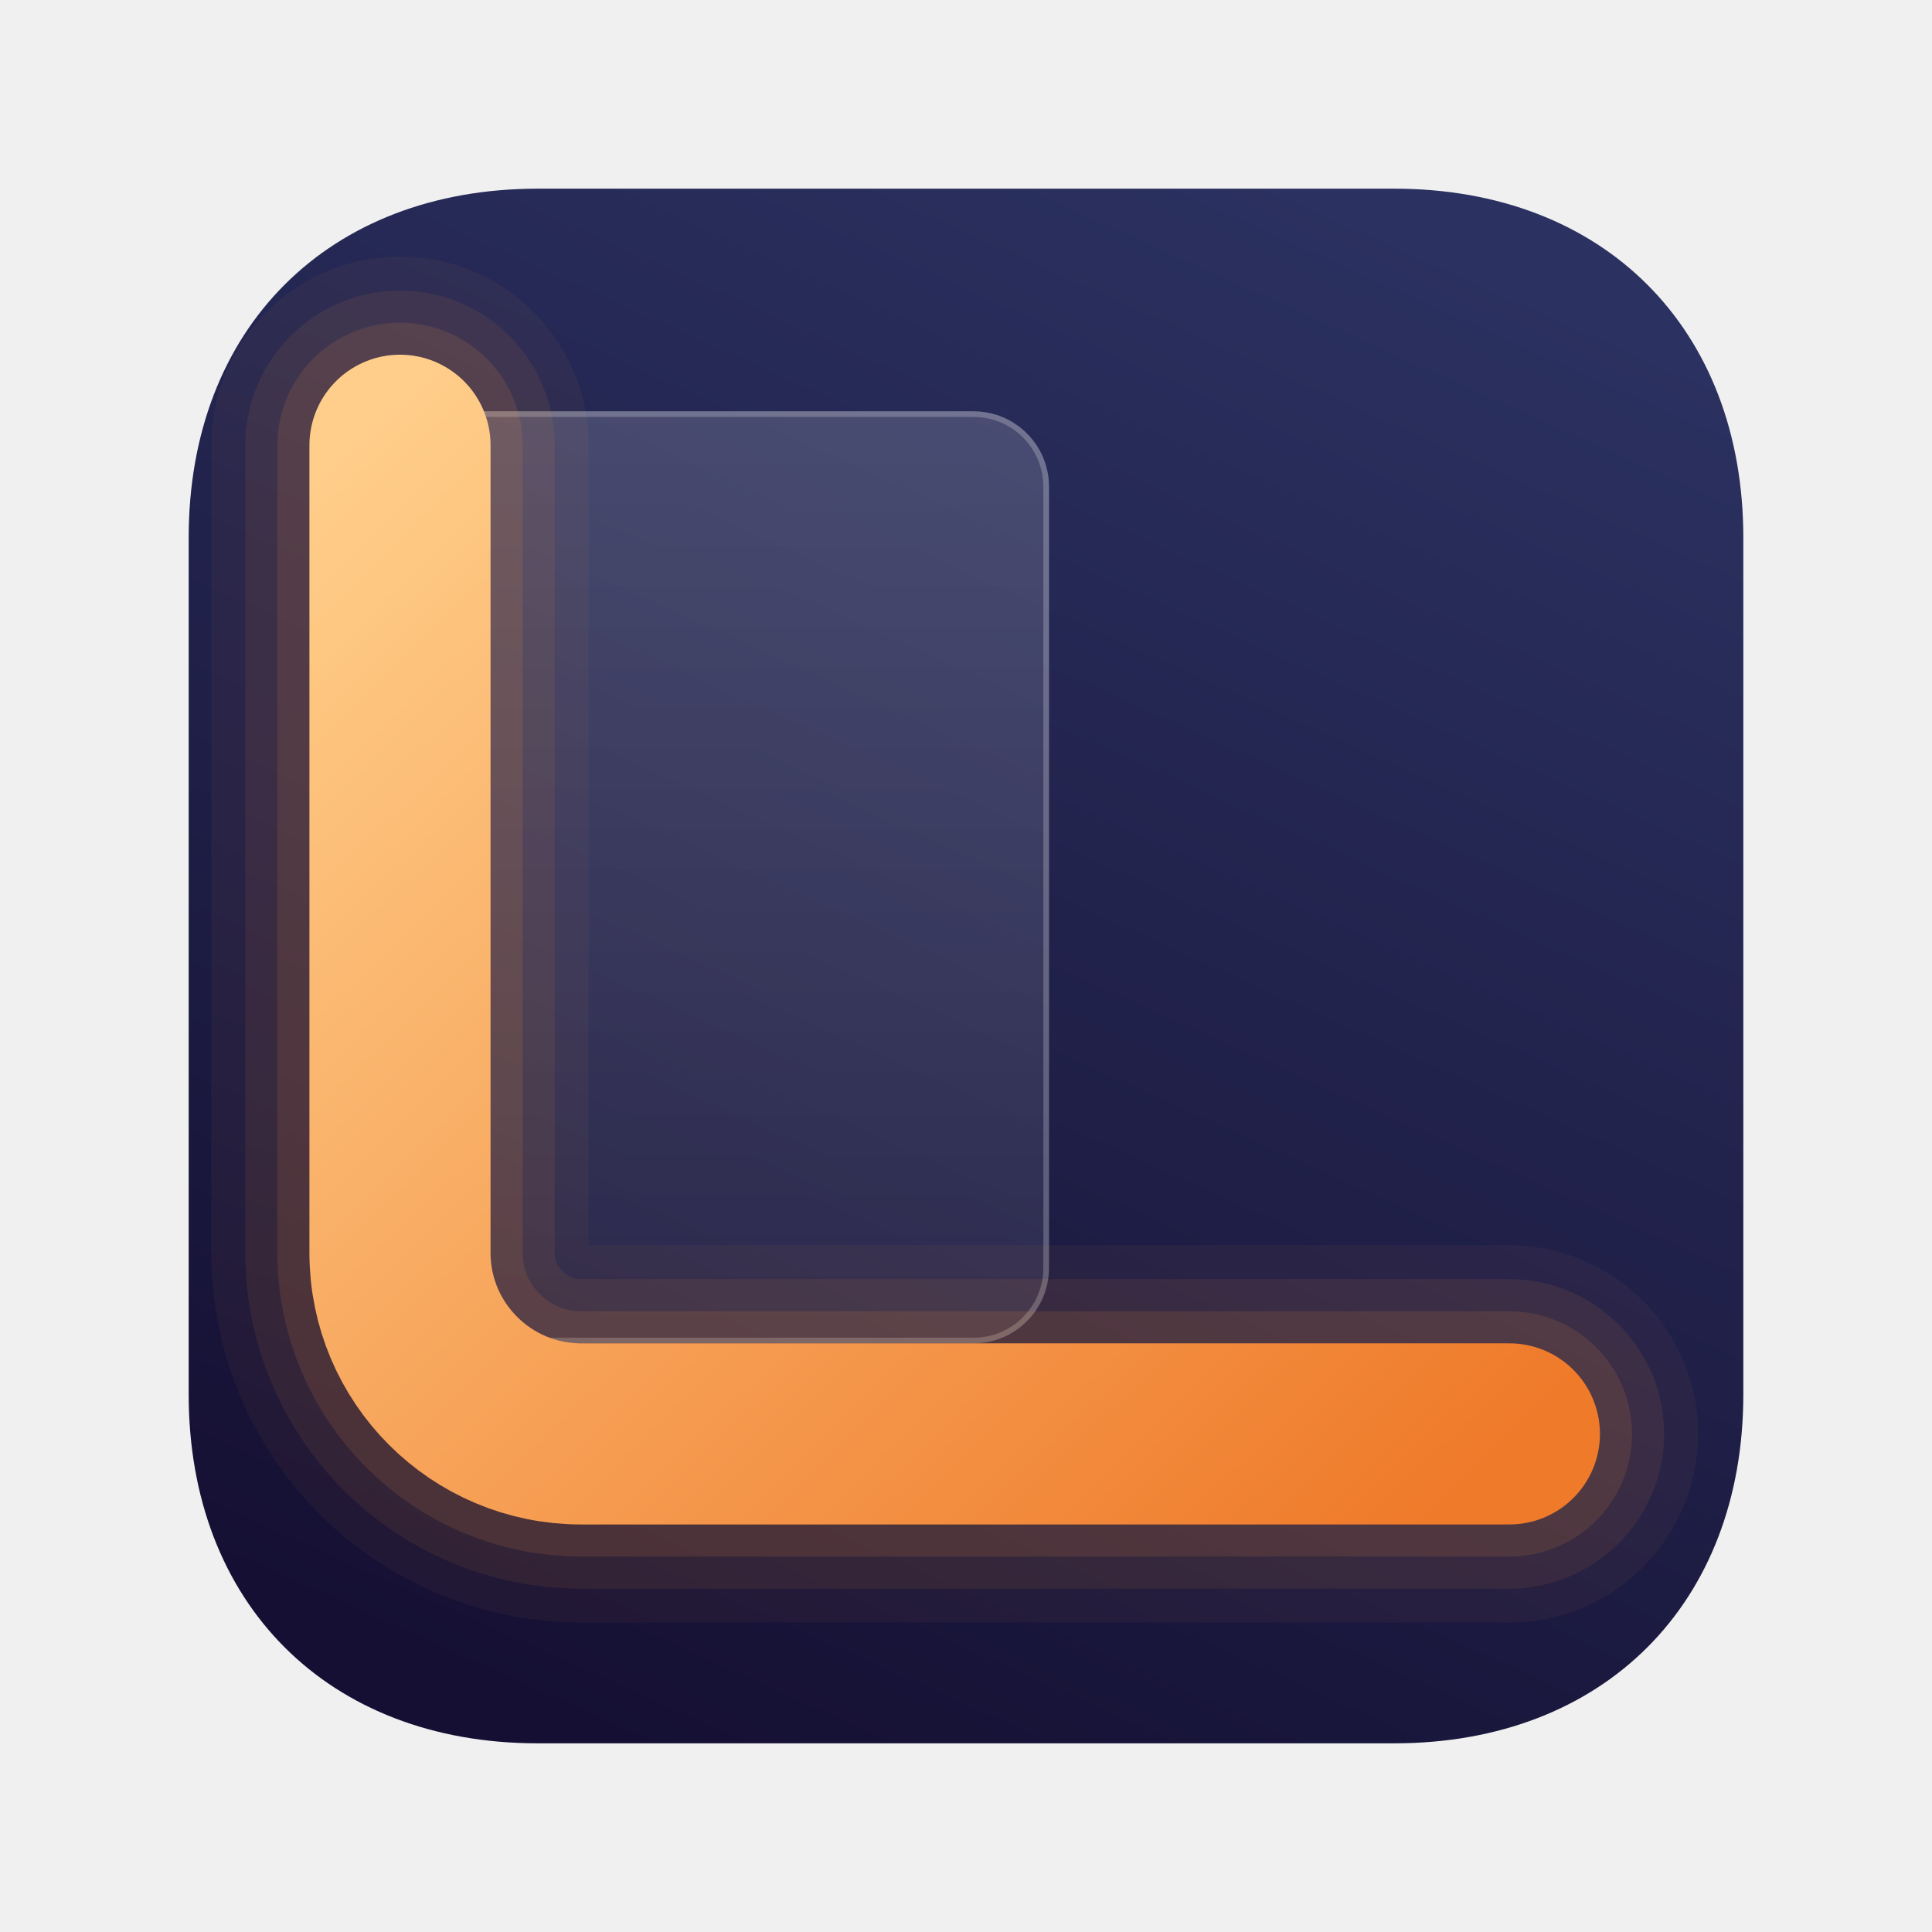
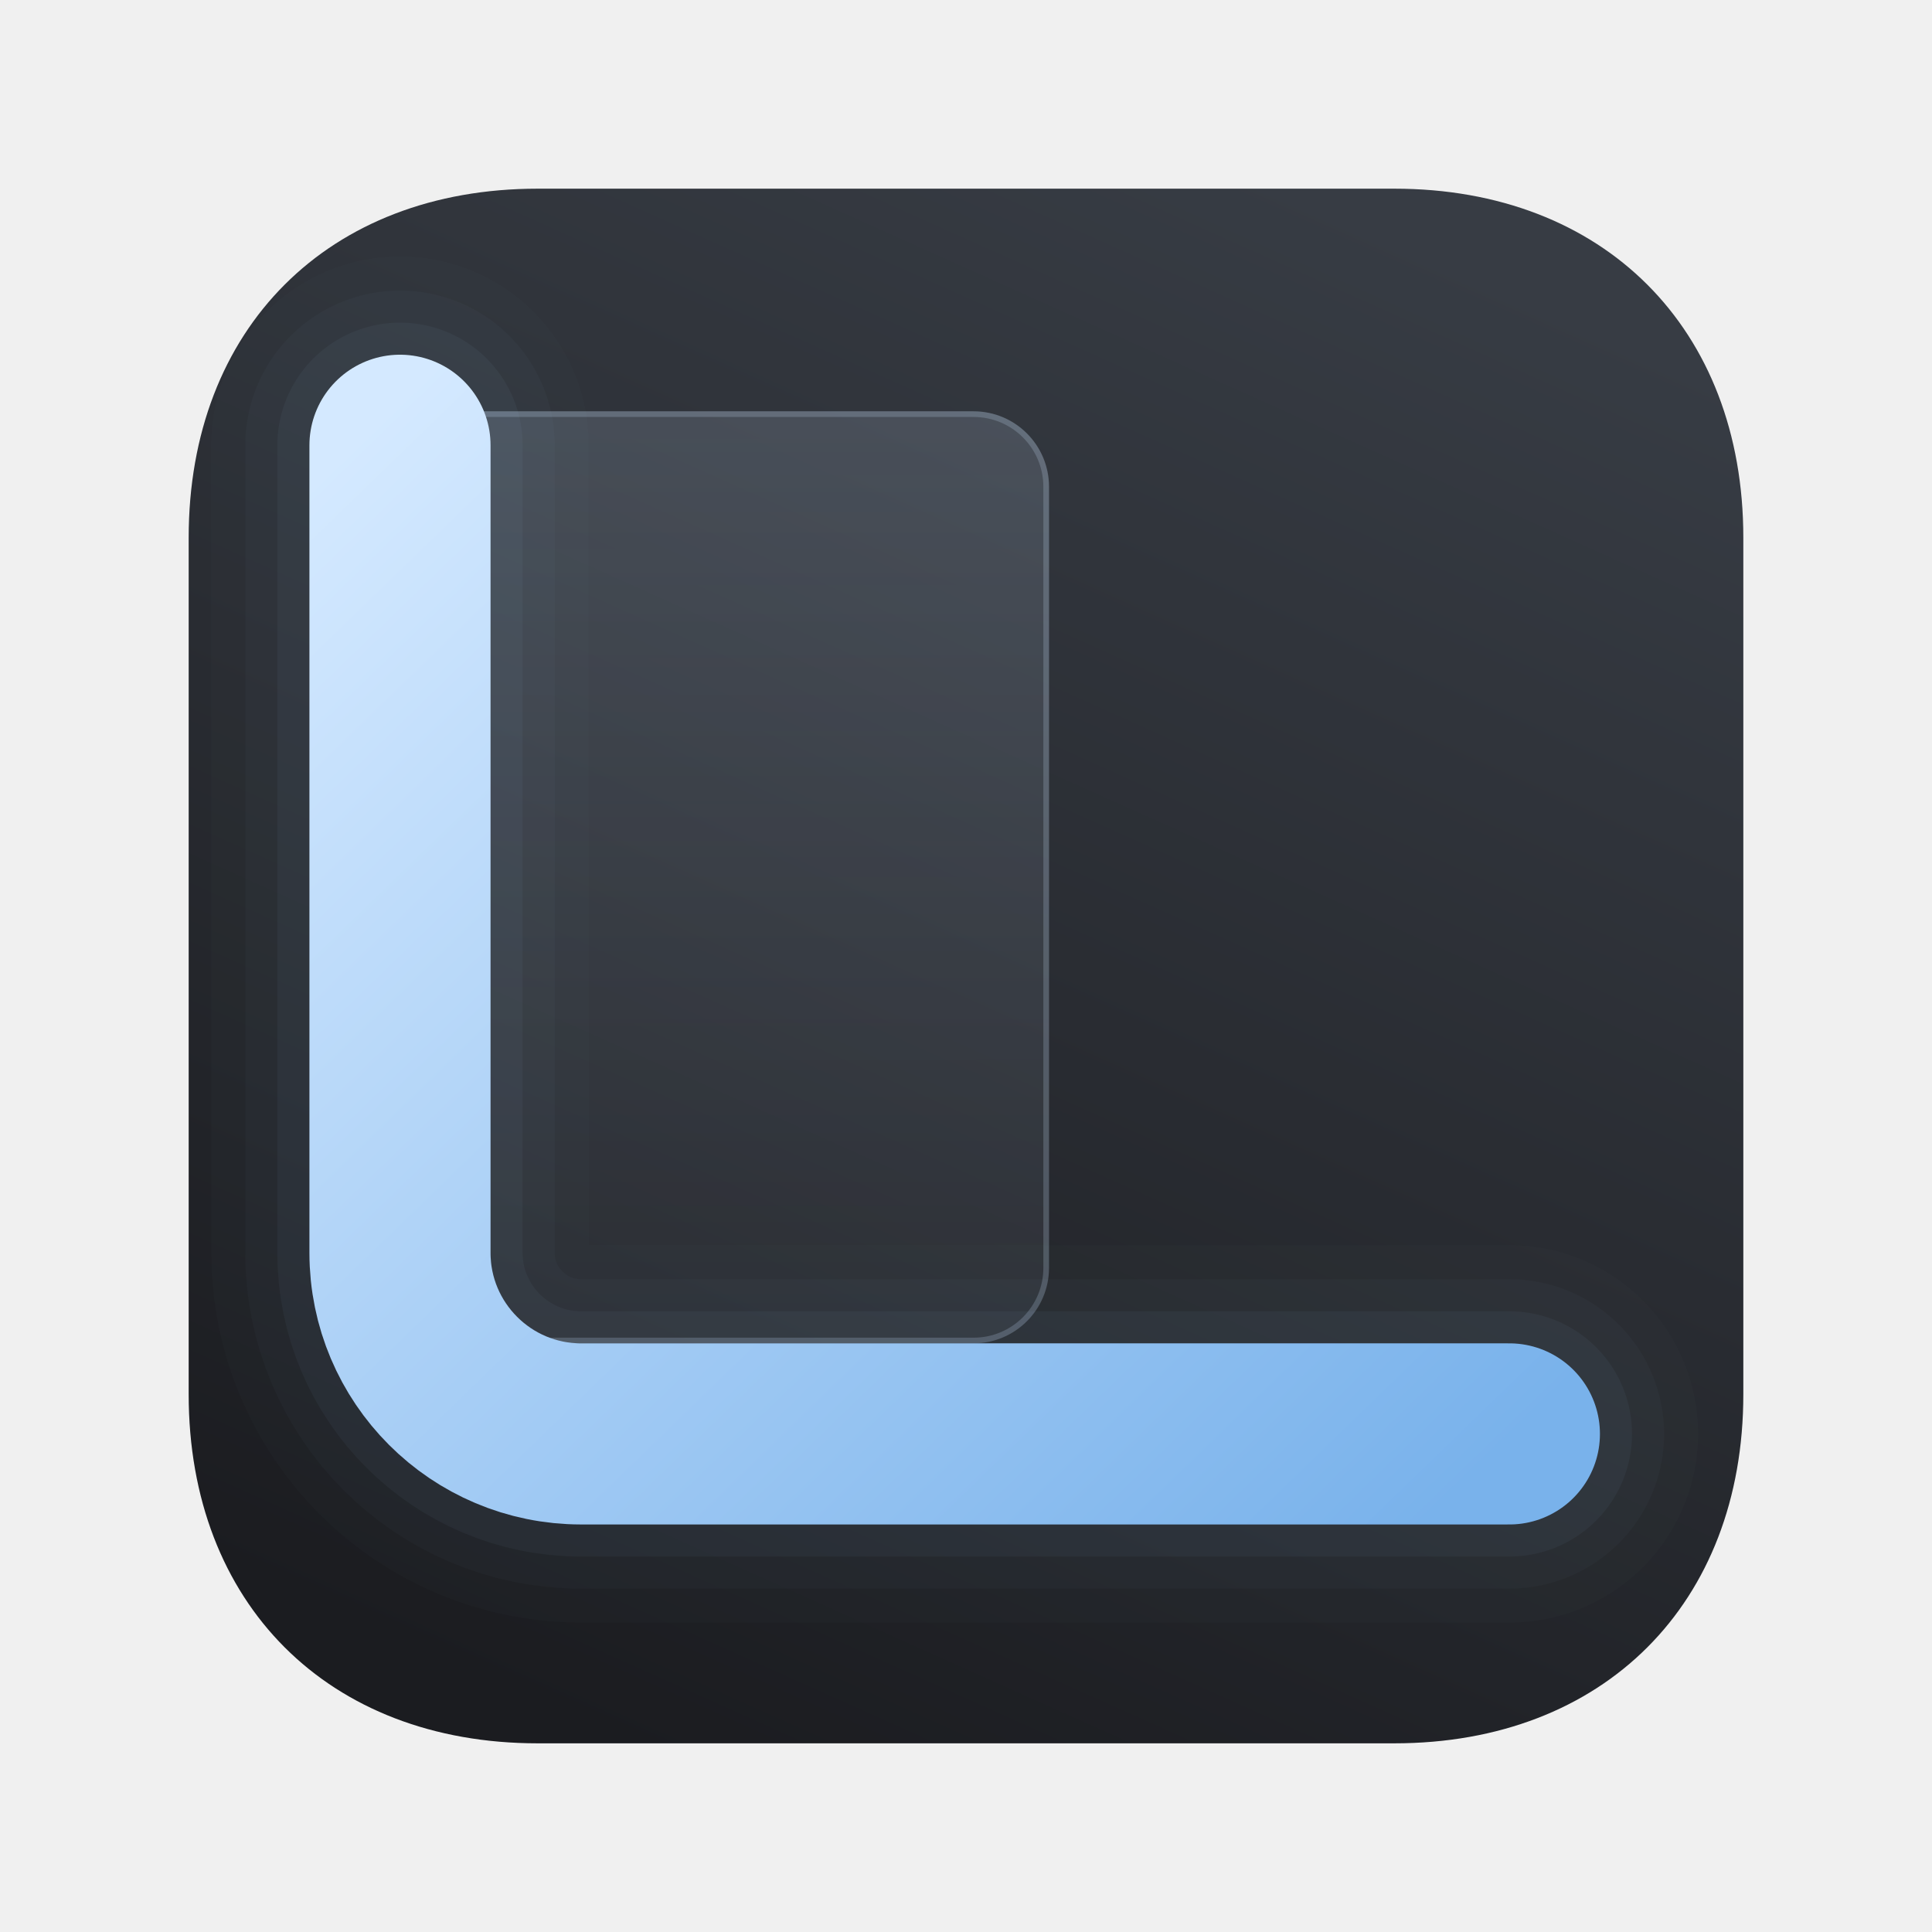
<svg xmlns="http://www.w3.org/2000/svg" width="1024" height="1024" viewBox="0 0 1024 1024">
  <defs>
-     <linearGradient id="dusk" x1="694" y1="100" x2="324" y2="924" gradientUnits="userSpaceOnUse">
-       <stop offset="0" stop-color="#2B3160" />
-       <stop offset="1" stop-color="#151033" />
+     <linearGradient id="graphite" x1="694" y1="100" x2="324" y2="924" gradientUnits="userSpaceOnUse">
+       <stop offset="0" stop-color="#373C44" />
+       <stop offset="1" stop-color="#1B1C20" />
    </linearGradient>
-     <linearGradient id="sodium" x1="212" y1="210" x2="774" y2="790" gradientUnits="userSpaceOnUse">
-       <stop offset="0" stop-color="#FFCE8A" />
-       <stop offset="1" stop-color="#EF7A2A" />
+     <linearGradient id="silver" x1="212" y1="210" x2="774" y2="790" gradientUnits="userSpaceOnUse">
+       <stop offset="0" stop-color="#D4E9FF" />
+       <stop offset="1" stop-color="#79B2EB" />
    </linearGradient>
    <linearGradient id="glass" x1="512" y1="218" x2="512" y2="712" gradientUnits="userSpaceOnUse">
-       <stop offset="0" stop-color="#FFFFFF" stop-opacity=".16" />
-       <stop offset="1" stop-color="#FFFFFF" stop-opacity=".07" />
+       <stop offset="0" stop-color="#D0E6FF" stop-opacity=".15" />
+       <stop offset="1" stop-color="#D0E6FF" stop-opacity=".05" />
    </linearGradient>
  </defs>
-   <path d="M285 100C174 100 100 174 100 285V739C100 850 174 924 285 924H739C850 924 924 850 924 739V285C924 174 850 100 739 100H285Z" fill="url(#dusk)" />
+   <path d="M285 100C174 100 100 174 100 285V739C100 850 174 924 285 924H739C850 924 924 850 924 739V285C924 174 850 100 739 100H285Z" fill="url(#graphite)" />
  <rect x="212" y="218" width="344" height="494" rx="40" fill="url(#glass)" />
-   <rect x="213.5" y="219.5" width="341" height="491" rx="38.5" fill="none" stroke="#FFFFFF" stroke-opacity=".22" stroke-width="3" />
+   <rect x="213.5" y="219.5" width="341" height="491" rx="38.5" fill="none" stroke="#D0E6FF" stroke-opacity=".20" stroke-width="3" />
  <g fill="none" stroke-linecap="round" stroke-linejoin="round">
-     <path d="M212 236V664C212 717 255 760 308 760H800" stroke="#FF9A3D" stroke-opacity=".05" stroke-width="200" />
-     <path d="M212 236V664C212 717 255 760 308 760H800" stroke="#FF9A3D" stroke-opacity=".08" stroke-width="164" />
-     <path d="M212 236V664C212 717 255 760 308 760H800" stroke="#FF9A3D" stroke-opacity=".12" stroke-width="130" />
-     <path d="M212 236V664C212 717 255 760 308 760H800" stroke="url(#sodium)" stroke-width="96" />
+     <path d="M212 236V664C212 717 255 760 308 760H800" stroke="#A8CFFF" stroke-opacity=".015" stroke-width="200" />
+     <path d="M212 236V664C212 717 255 760 308 760H800" stroke="#A8CFFF" stroke-opacity=".025" stroke-width="164" />
+     <path d="M212 236V664C212 717 255 760 308 760H800" stroke="#A8CFFF" stroke-opacity=".045" stroke-width="130" />
+     <path d="M212 236V664C212 717 255 760 308 760H800" stroke="url(#silver)" stroke-width="96" />
  </g>
</svg>
